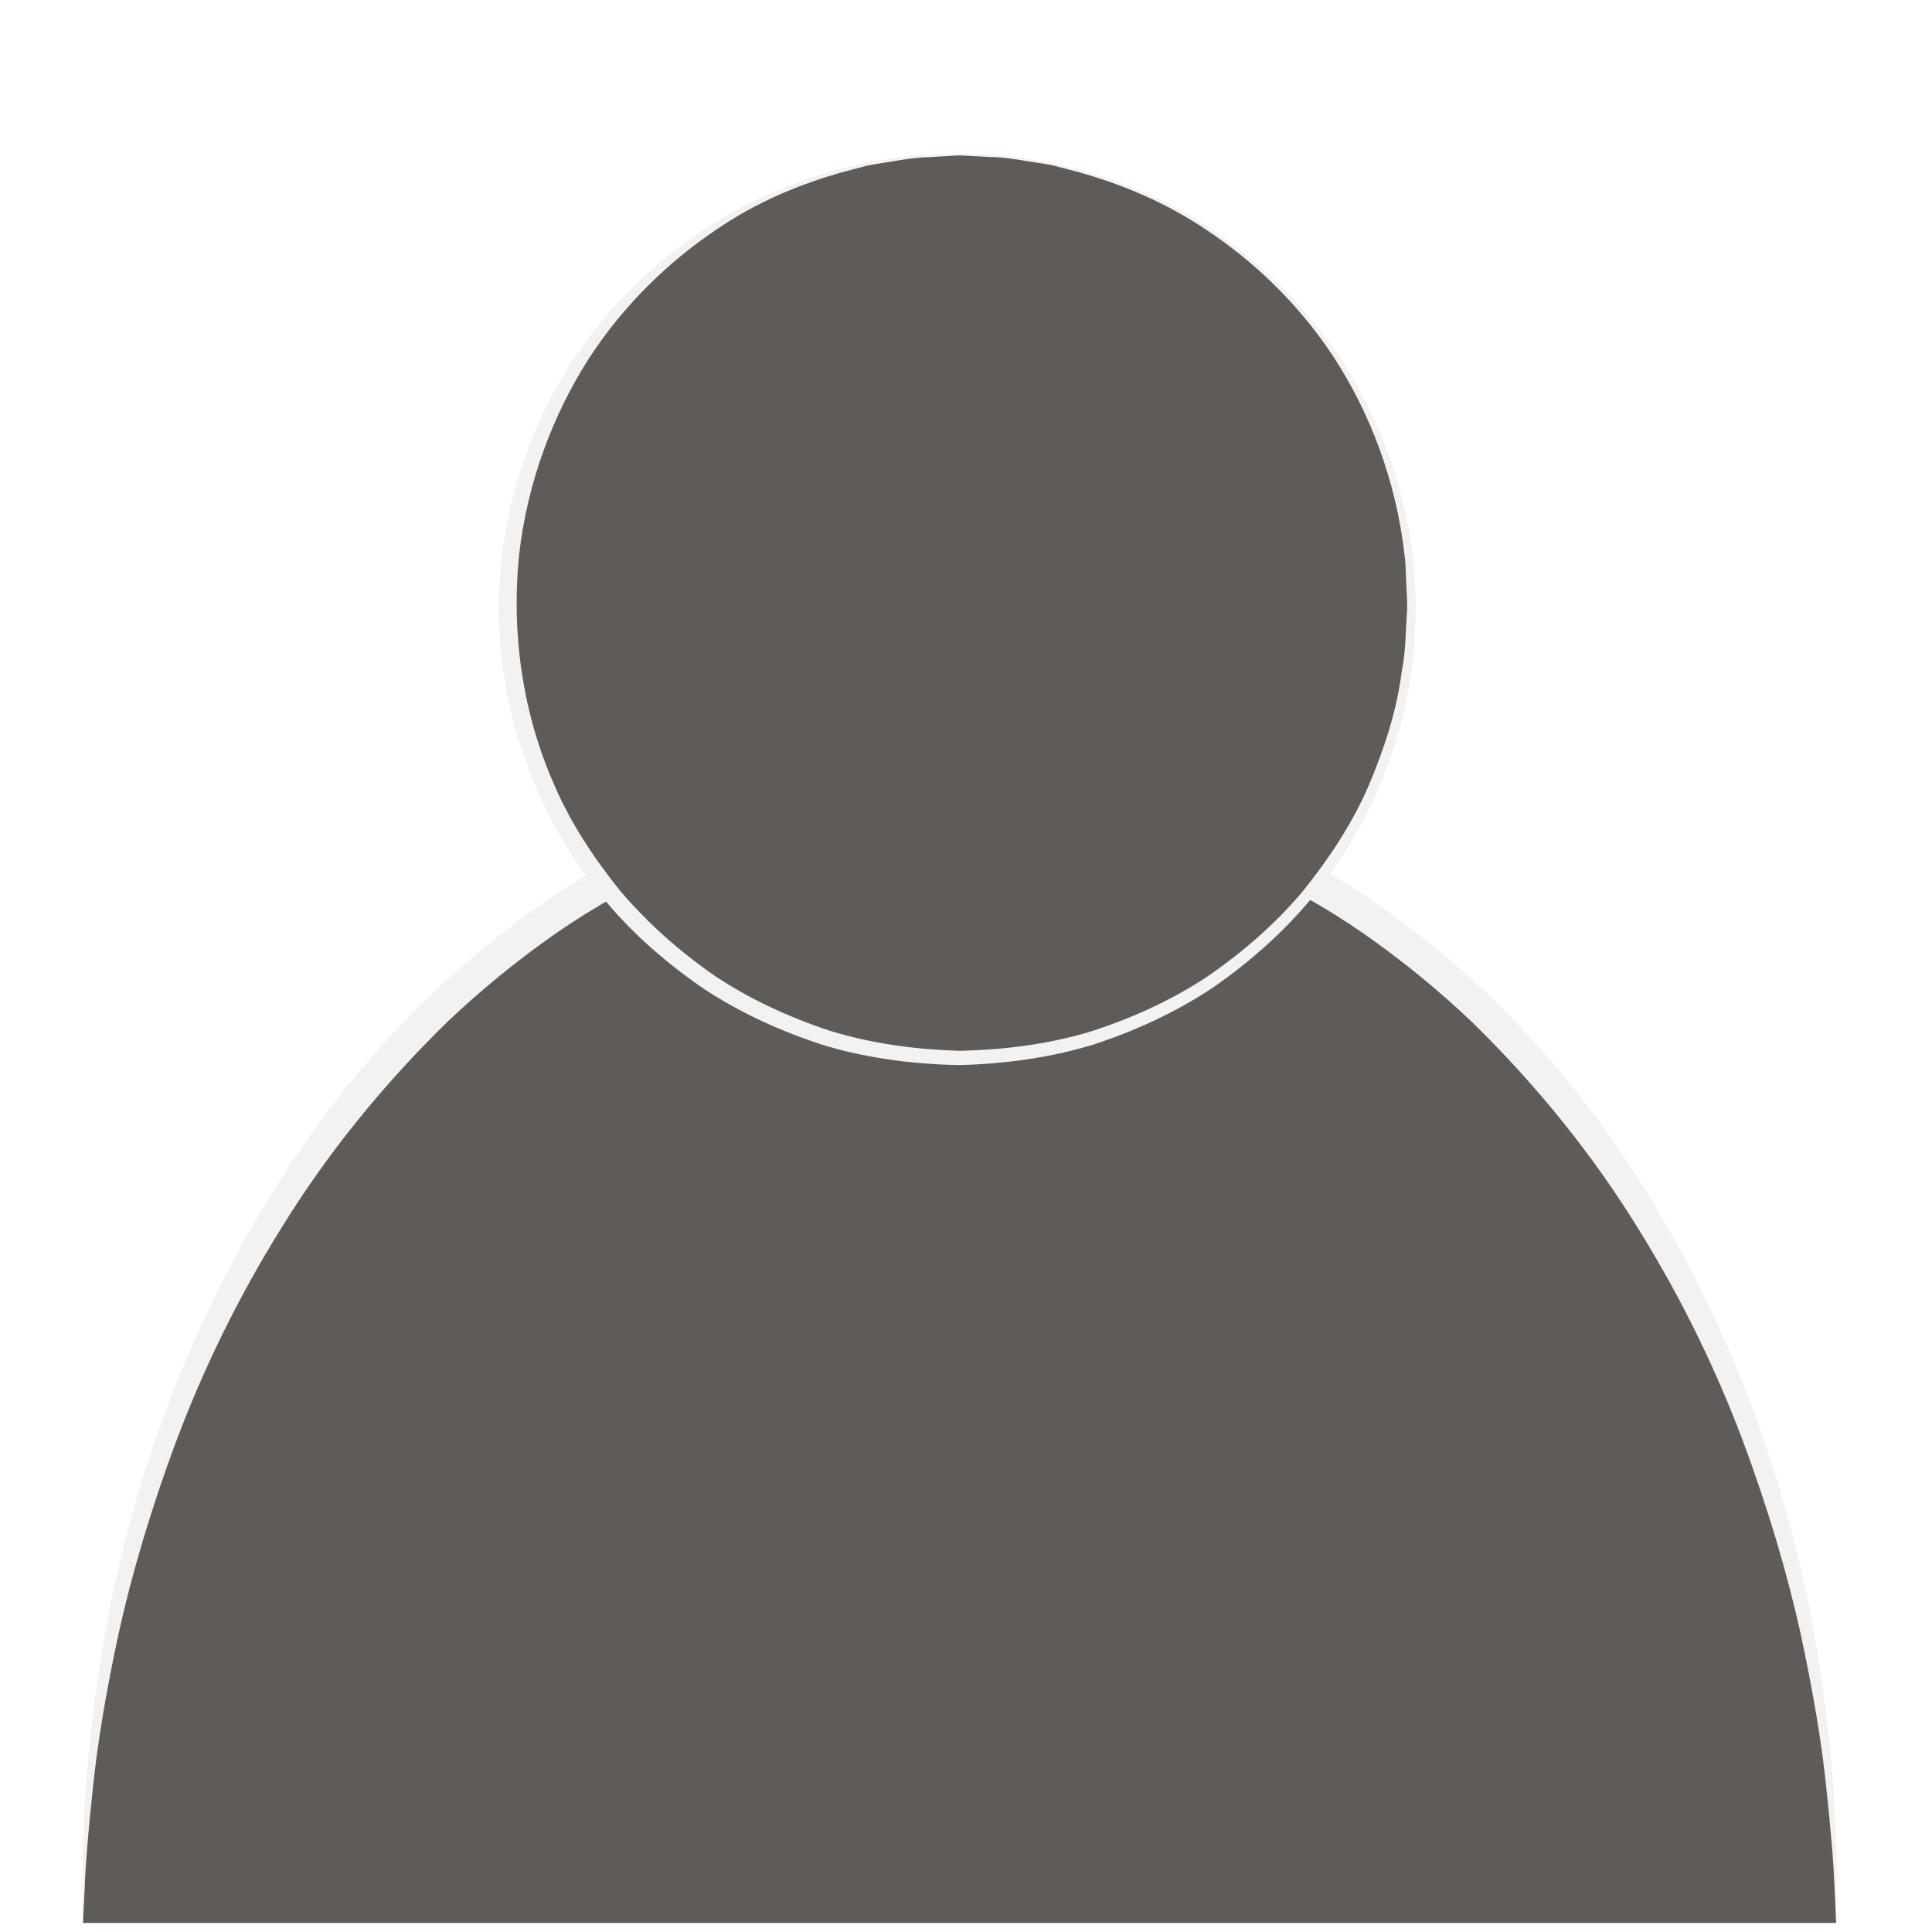
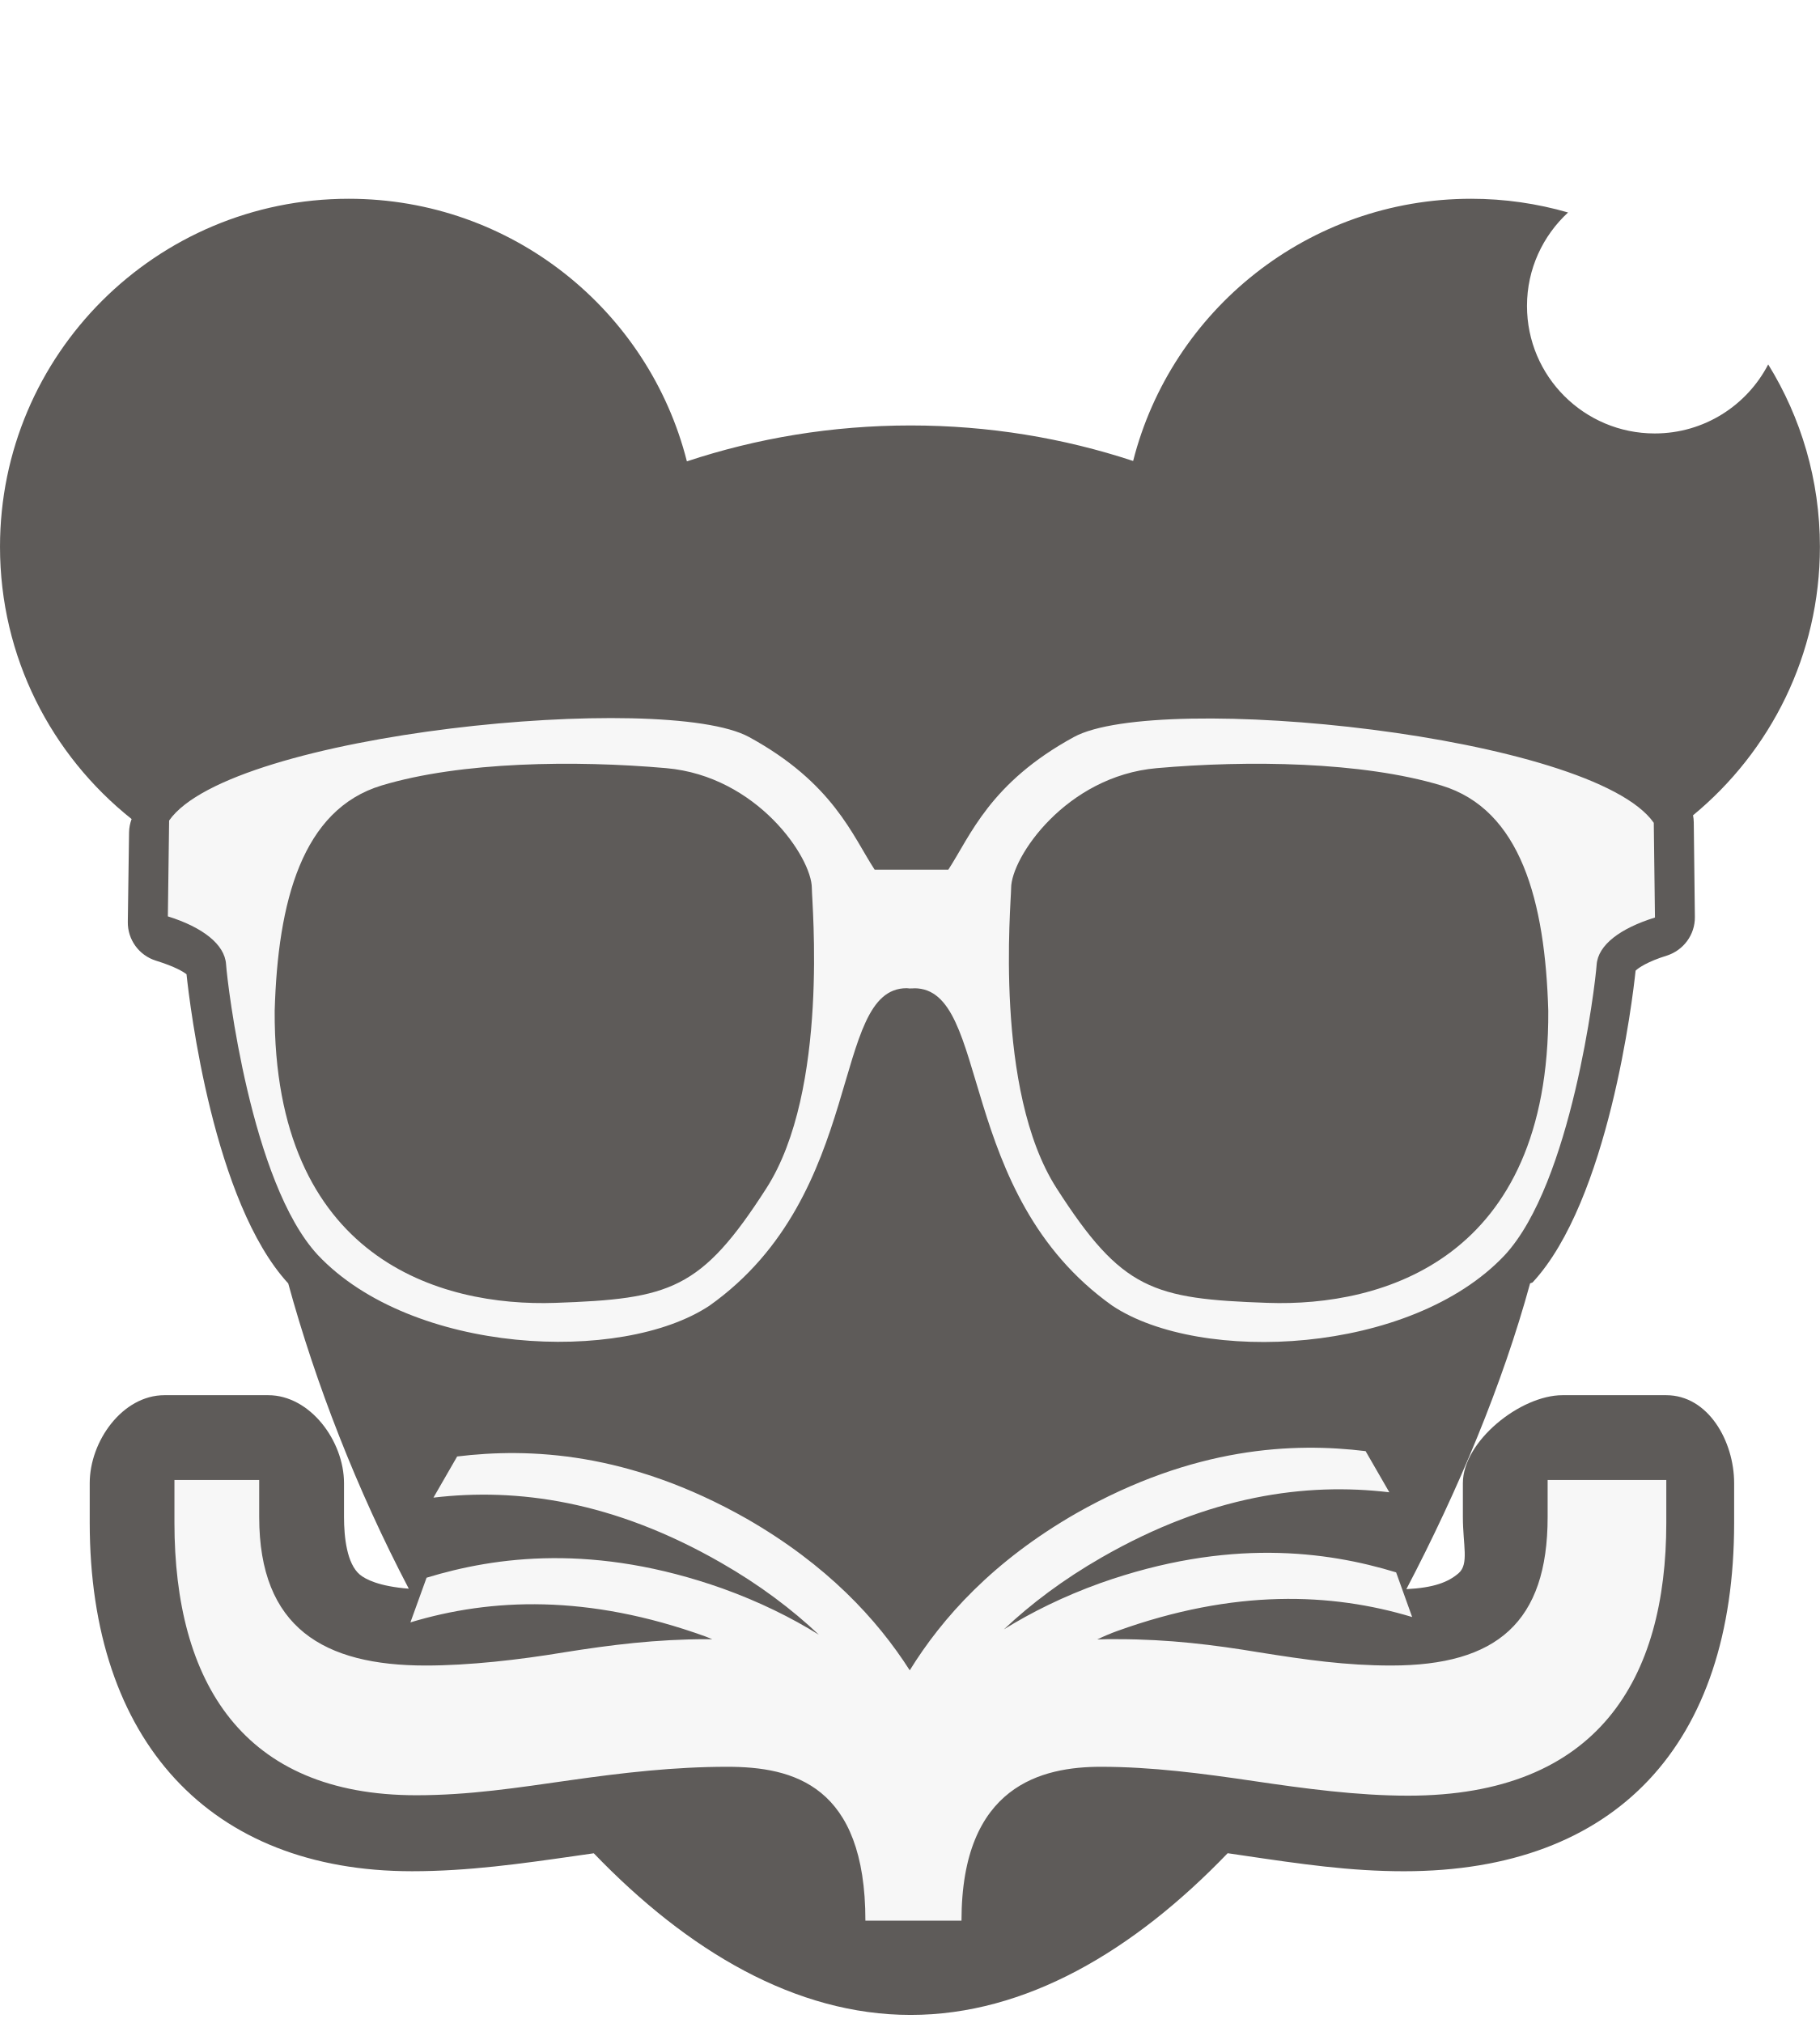
- <svg xmlns="http://www.w3.org/2000/svg" version="1.1" id="Calque_2" x="0px" y="0px" viewBox="0 0 108 108" style="enable-background:new 0 0 108 108;" xml:space="preserve">
+ <svg xmlns="http://www.w3.org/2000/svg" version="1.1" id="Calque_2" x="0px" y="0px" width="690.86px" height="768px" viewBox="288.996 0 690.86 768" enable-background="new 288.996 0 690.86 768" xml:space="preserve">
  <g>
-     <g>
-       <path style="fill:#5E5B59;" d="M4.64,107.492c0-35.093,21.938-63.541,49-63.541s49,28.448,49,63.541" />
-       <path style="fill:#F2F2F2;" d="M4.64,107.492c0,0-0.005-0.694-0.015-1.994c-0.008-0.65-0.017-1.452,0.026-2.396    c0.034-0.943,0.044-2.033,0.159-3.244c0.147-2.43,0.514-5.367,1.096-8.714c0.595-3.344,1.521-7.082,2.916-11.037    c1.379-3.959,3.249-8.129,5.703-12.281c2.434-4.159,5.516-8.274,9.301-11.971c1.903-1.836,3.975-3.561,6.199-5.141    c2.229-1.574,4.646-2.941,7.181-4.106c5.063-2.364,10.747-3.588,16.435-3.656c5.663,0.061,11.388,1.293,16.436,3.655    c2.535,1.165,4.952,2.532,7.181,4.106c2.224,1.58,4.296,3.306,6.199,5.141c3.784,3.697,6.871,7.809,9.303,11.97    c2.454,4.152,4.323,8.322,5.702,12.282c1.394,3.955,2.322,7.693,2.916,11.038c0.582,3.347,0.948,6.284,1.095,8.714    c0.115,1.211,0.125,2.299,0.159,3.242c0.042,0.943,0.034,1.746,0.025,2.397c-0.01,1.301-0.015,1.995-0.015,1.995    s-0.032-0.693-0.093-1.992c-0.044-1.298-0.204-3.2-0.463-5.607c-0.244-2.409-0.728-5.313-1.437-8.601    c-0.729-3.285-1.797-6.933-3.243-10.8c-1.453-3.864-3.393-7.913-5.891-11.91c-2.478-4.01-5.597-7.91-9.26-11.479    c-1.856-1.761-3.87-3.408-6.021-4.912c-2.157-1.497-4.487-2.787-6.919-3.882c-2.432-1.099-4.997-1.952-7.634-2.501    c-2.655-0.563-5.279-0.844-8.036-0.859c-5.399,0.024-10.811,1.135-15.671,3.358c-2.433,1.095-4.762,2.385-6.92,3.882    c-2.152,1.503-4.166,3.151-6.022,4.912c-3.663,3.569-6.786,7.467-9.262,11.479c-2.499,3.998-4.438,8.048-5.891,11.911    c-1.446,3.867-2.516,7.514-3.243,10.8c-0.709,3.288-1.192,6.192-1.436,8.602c-0.259,2.406-0.42,4.305-0.463,5.606    C4.672,106.799,4.64,107.492,4.64,107.492z" />
-     </g>
-     <g>
-       <ellipse style="fill:#5E5B59;" cx="53.64" cy="33.887" rx="25.275" ry="25.252" />
-       <path style="fill:#F2F2F2;" d="M53.641,8.586c0,0,0.62,0.03,1.781,0.085c0.582,0.001,1.294,0.101,2.129,0.236    c0.417,0.069,0.871,0.115,1.344,0.217c0.469,0.119,0.968,0.246,1.495,0.38c2.084,0.585,4.606,1.501,7.135,3.19    c2.529,1.66,5.125,3.991,7.241,7.083c2.091,3.096,3.659,6.953,4.201,11.225c0.088,0.531,0.078,1.075,0.122,1.618    c0.014,0.548,0.102,1.083,0.055,1.652c-0.065,1.093-0.051,2.195-0.268,3.321c-0.265,2.264-0.975,4.478-1.88,6.645    c-0.927,2.166-2.247,4.183-3.756,6.073c-1.558,1.859-3.411,3.491-5.443,4.901c-2.063,1.372-4.345,2.424-6.728,3.198    c-2.413,0.728-4.894,1.063-7.452,1.129c-2.449-0.043-5.028-0.359-7.43-1.069c-2.395-0.755-4.695-1.791-6.78-3.153    c-2.052-1.4-3.937-3.022-5.51-4.892c-1.527-1.897-2.866-3.924-3.809-6.104c-0.921-2.177-1.647-4.419-1.922-6.687    c-0.222-1.123-0.215-2.256-0.285-3.368c-0.048-0.611,0.042-1.106,0.056-1.66c0.045-0.541,0.035-1.069,0.124-1.611    c0.556-4.354,2.138-8.222,4.28-11.331c2.154-3.104,4.793-5.42,7.354-7.054c2.563-1.659,5.093-2.559,7.181-3.139    c0.528-0.131,1.028-0.256,1.499-0.373c0.474-0.1,0.928-0.143,1.345-0.21c0.836-0.131,1.547-0.228,2.132-0.226    C53.019,8.612,53.641,8.586,53.641,8.586z M53.639,8.686c0,0-0.616,0.036-1.774,0.103c-0.581,0.007-1.288,0.114-2.116,0.257    c-0.413,0.073-0.863,0.123-1.332,0.229c-0.465,0.123-0.96,0.254-1.482,0.393c-2.065,0.599-4.557,1.539-7.027,3.261    c-2.474,1.683-4.991,4.033-6.993,7.117c-1.971,3.079-3.445,6.893-3.902,11.013c-0.417,4.192,0.132,8.679,1.988,12.858    c0.905,2.096,2.192,4.045,3.659,5.871c1.519,1.791,3.305,3.378,5.272,4.745c1.996,1.331,4.205,2.35,6.511,3.104    c2.34,0.707,4.71,1.03,7.219,1.103c2.4-0.05,4.867-0.354,7.197-1.043c2.318-0.735,4.545-1.739,6.563-3.059    c1.987-1.357,3.805-2.934,5.339-4.735c1.485-1.833,2.79-3.792,3.711-5.901c0.898-2.104,1.615-4.285,1.886-6.47    c0.221-1.075,0.217-2.197,0.29-3.285c0.048-0.522-0.027-1.073-0.034-1.603c-0.036-0.533-0.018-1.068-0.097-1.59    c-0.471-4.202-1.958-8.026-3.981-11.119c-2.039-3.096-4.6-5.432-7.106-7.088c-2.502-1.691-5.003-2.615-7.073-3.209    C59.831,9.5,59.336,9.371,58.869,9.25c-0.47-0.104-0.92-0.151-1.333-0.223c-0.828-0.139-1.535-0.243-2.119-0.247    C54.256,8.719,53.639,8.686,53.639,8.686z" />
-     </g>
-   </g>
-   <g>
-     <path style="fill:#5E5B59;" d="M98.991-40h-6.113C90.397-40,87-37.288,87-34.812v1.997c0,1.66,0.374,2.777-0.253,3.318   c-0.618,0.533-1.475,0.859-3.08,0.939c3.071-5.86,5.679-12.117,7.297-18.033c0.021-0.022,0.131-0.042,0.151-0.064   c4.475-4.823,5.904-16.74,6.073-18.387c0.171-0.172,0.718-0.54,1.827-0.885c0.998-0.311,1.683-1.239,1.67-2.282l-0.065-5.585   c-0.002-0.14-0.017-0.278-0.043-0.415c4.569-3.766,7.484-9.463,7.484-15.839c0-3.946-1.117-7.63-3.05-10.759   c-1.253,2.417-3.777,4.073-6.693,4.073c-4.163,0-7.536-3.367-7.536-7.522c0-2.182,0.936-4.14,2.423-5.514   c-1.815-0.523-3.731-0.809-5.715-0.809c-9.611,0-17.681,6.578-19.941,15.468c-4.102-1.353-8.519-2.095-13.125-2.095   c-4.633,0-9.076,0.75-13.198,2.118c-2.251-8.902-10.327-15.491-19.946-15.491c-11.362,0-20.572,9.192-20.572,20.531   c0,6.505,3.034,12.298,7.763,16.06c-0.092,0.249-0.146,0.512-0.15,0.78l-0.074,5.29c-0.015,1.044,0.66,1.974,1.659,2.285   c1.155,0.36,1.631,0.665,1.804,0.802c0.196,1.856,1.594,13.456,6,18.238c1.616,5.907,4.045,12.155,7.111,18.008   c-1.774-0.139-2.564-0.561-2.888-0.831C21.17-30.054,21-31.617,21-32.815v-1.997C21-37.288,19.007-40,16.526-40h-6.113   C7.932-40,6-37.288,6-34.812v2.329c0,12.878,7.083,20.566,19.012,20.566c3.331,0,6.477-0.452,9.539-0.889l0.301-0.044   c0.297-0.042,0.587-0.084,0.881-0.126c5.55,5.773,11.918,9.536,18.693,9.536c6.777,0,13.147-3.765,18.699-9.54   c0.289,0.042,0.577,0.085,0.869,0.128c3.461,0.512,6.343,0.936,9.53,0.936c12.532,0,19.477-7.496,19.477-20.566v-2.329   C103-37.288,101.472-40,98.991-40z" />
-     <path style="fill:#F7F7F7;" d="M92-35v2.185c0,6.211-3.006,8.762-9.23,8.762c-2.668,0-5.004-0.333-7.783-0.776   c-2.667-0.444-5.336-0.777-8.337-0.777c-0.437-0.007-0.805-0.001-1.217,0.016c0.375-0.185,0.783-0.356,1.175-0.498   c6.924-2.495,12.643-2.262,17.4-0.825l-0.946-2.635c-4.084-1.248-9.902-2.041-17.452,0.635c-2.181,0.786-4.053,1.717-5.682,2.726   c1.593-1.504,3.486-2.933,5.76-4.239c6.38-3.664,12.039-4.431,16.974-3.846l-1.4-2.428c-4.239-0.516-10.11-0.282-17.075,3.671   c-4.905,2.817-7.9,6.159-9.815,9.26c-1.922-3.01-4.882-6.224-9.622-8.945c-6.965-3.953-12.836-4.187-17.075-3.671l-1.399,2.428   c4.935-0.584,10.593,0.182,16.974,3.846c2.275,1.306,4.167,2.735,5.76,4.239c-1.629-1.01-3.503-1.941-5.684-2.726   c-7.55-2.676-13.372-1.882-17.455-0.635l-0.953,2.635c4.757-1.437,10.462-1.669,17.386,0.825c0.142,0.051,0.28,0.114,0.419,0.171   c-0.103,0-0.199-0.006-0.304-0.004c-3.001,0-5.668,0.333-8.446,0.777c-2.667,0.443-5.598,0.776-8.154,0.776   c-6.001,0-9.821-2.218-9.821-8.762V-35h-5v2.518C11-23.055,15.041-16.4,25.266-16.4c3.112,0,5.966-0.443,9.078-0.887   c3.112-0.443,6.15-0.792,9.262-0.792c3.89,0,8.151,1.079,8.151,9.079h5.668c0-8,4.779-9.079,8.224-9.079   c3.001,0,6.001,0.396,9.002,0.84c3.001,0.444,6.117,0.864,9.118,0.864c11.225,0,15.231-6.9,15.231-16.106V-35H92z" />
-     <path style="fill:#F7F7F7;" d="M98.261-73.765c-3.625-5.192-29.234-7.773-34.203-5.063C59.089-76.119,57.954-73,56.647-71h-4.345   c-1.307-2-2.444-5.119-7.413-7.828c-4.969-2.709-30.58-0.263-34.205,4.929l-0.074,5.653c2.04,0.636,3.355,1.646,3.433,2.826   c0.079,1.18,1.468,12.898,5.409,17.146c5.543,5.882,17.912,6.449,23.114,2.988c9.301-6.607,7.094-18.723,11.626-18.723   c0.057,0,0.108,0.012,0.163,0.016c0.473-0.003,0.224-0.012,0.281-0.012c4.533,0,2.384,12.12,11.686,18.727   c5.202,3.461,17.601,2.903,23.144-2.979c3.941-4.248,5.344-15.949,5.424-17.129c0.079-1.18,1.4-2.156,3.441-2.792L98.261-73.765z    M45.918-52.211c-3.855,6.009-5.675,6.529-12.454,6.765c-6.778,0.236-16.625-2.577-16.553-17.227   c0.186-6.464,1.619-11.878,6.306-13.294c4.687-1.416,11.429-1.495,16.789-1.023c5.36,0.472,8.591,5.27,8.591,7.08   C48.597-69.023,49.627-57.995,45.918-52.211z M75.486-45.446c-6.779-0.236-8.6-0.756-12.454-6.765   c-3.71-5.784-2.68-16.812-2.68-17.699c0-1.809,3.232-6.608,8.591-7.08c5.36-0.472,12.102-0.393,16.789,1.023   c4.687,1.416,6.12,6.83,6.306,13.294C92.111-48.023,82.264-45.21,75.486-45.446z" />
-   </g>
-   <g>
-     <path style="fill:#5E5B59;" d="M84.132,183.324L66.159,165.35c1.758-3.441,2.756-7.334,2.756-11.463   c0-13.946-11.316-25.252-25.275-25.252s-25.275,11.306-25.275,25.252c0,13.946,11.316,25.252,25.275,25.252   c4.732,0,9.159-1.302,12.945-3.563l17.647,17.647c1.972,1.972,6.786,2.354,9.52-0.38C86.486,190.11,86.104,185.295,84.132,183.324z    M43.64,166.513c-6.98,0-12.638-5.653-12.638-12.626c0-6.973,5.658-12.626,12.638-12.626c6.98,0,12.638,5.653,12.638,12.626   C56.278,160.86,50.619,166.513,43.64,166.513z" />
-     <g>
-       <path style="fill:#F2F2F2;" d="M84.102,183.354l-9.029-8.944l-9.09-8.883l-0.125-0.122l0.08-0.166    c1.288-2.696,2.093-5.585,2.472-8.531c0.287-2.951,0.088-5.98-0.639-8.831c-1.392-5.762-4.938-10.984-9.803-14.42    c-2.424-1.725-5.16-3.016-8.042-3.787c-2.892-0.778-5.886-1.024-8.895-0.746c-2.962,0.313-5.902,1.135-8.566,2.495    c-2.671,1.347-5.096,3.173-7.129,5.361c-2.034,2.187-3.675,4.736-4.82,7.491c-1.148,2.757-1.733,5.731-1.816,8.702    c-0.08,2.98,0.352,5.962,1.301,8.769c0.948,2.811,2.4,5.453,4.283,7.743c1.876,2.294,4.16,4.25,6.711,5.746    c2.55,1.5,5.368,2.53,8.276,3.051c0.732,0.095,1.457,0.262,2.196,0.301l2.201,0.112c1.523-0.041,2.97-0.113,4.427-0.406    c2.92-0.494,5.715-1.598,8.273-3.079l0.291-0.169l0.231,0.234l8.042,8.14l7.999,8.183l0.999,1.024    c0.33,0.336,0.652,0.689,1.034,0.94c0.741,0.515,1.649,0.842,2.567,0.985c1.838,0.291,3.823-0.045,5.372-1.12    c1.558-1.075,2.49-2.898,2.687-4.772c0.104-0.939,0.05-1.899-0.182-2.817C85.167,184.924,84.754,184.04,84.102,183.354z     M84.162,183.294c0.673,0.696,1.101,1.591,1.35,2.515c0.244,0.93,0.308,1.904,0.211,2.859c-0.18,1.905-1.117,3.79-2.713,4.913    c-1.575,1.142-3.611,1.541-5.531,1.282c-0.965-0.131-1.909-0.435-2.749-0.991c-0.422-0.267-0.756-0.621-1.101-0.954l-1.024-0.999    l-8.183-7.999l-8.14-8.042l0.522,0.065c-2.641,1.54-5.533,2.689-8.555,3.208c-1.498,0.307-3.071,0.389-4.553,0.431l-2.309-0.109    c-0.765-0.039-1.517-0.207-2.276-0.306c-6.038-1.077-11.615-4.414-15.445-9.185c-1.933-2.371-3.402-5.113-4.331-8.021    c-0.938-2.911-1.337-5.979-1.211-9.01c0.125-3.037,0.773-6.061,1.971-8.856c1.193-2.795,2.887-5.368,4.972-7.567    c2.084-2.2,4.558-4.024,7.272-5.36c2.719-1.325,5.645-2.223,8.674-2.55c2.987-0.292,6.081-0.078,9.015,0.648    c2.944,0.73,5.76,1.993,8.271,3.715c2.505,1.724,4.741,3.879,6.459,6.407c1.733,2.514,3.012,5.34,3.752,8.302    c0.735,2.992,0.889,6.048,0.567,9.091c-0.402,3.027-1.325,5.965-2.697,8.681l-0.046-0.288l8.883,9.09L84.162,183.294z" />
-       <path style="fill:#F2F2F2;" d="M43.639,166.556c0,0-0.311-0.012-0.892-0.035c-0.291,0.002-0.648-0.045-1.068-0.11    c-0.424-0.042-0.9-0.148-1.428-0.288c-1.043-0.297-2.331-0.698-3.631-1.523c-1.297-0.805-2.668-1.94-3.762-3.512    c-1.08-1.569-1.904-3.543-2.13-5.73c-0.044-0.55-0.075-1.089-0.067-1.674c0.044-0.547,0.054-1.091,0.179-1.67    c0.167-1.154,0.556-2.256,1.043-3.335c0.496-1.078,1.195-2.064,1.955-3.002c0.789-0.922,1.733-1.713,2.744-2.417    c2.053-1.373,4.53-2.156,7.058-2.23c1.245,0.004,2.531,0.145,3.75,0.486c1.211,0.363,2.378,0.87,3.441,1.544    c1.047,0.694,1.996,1.52,2.803,2.456c0.781,0.954,1.468,1.976,1.956,3.078c0.999,2.186,1.276,4.612,1.034,6.754    c-0.259,2.234-1.092,4.179-2.184,5.754c-1.103,1.569-2.476,2.702-3.775,3.506c-1.301,0.825-2.59,1.227-3.635,1.522    c-0.529,0.139-1.004,0.244-1.427,0.285c-0.419,0.064-0.776,0.11-1.069,0.108C43.951,166.544,43.639,166.556,43.639,166.556z     M43.641,166.471c0,0,0.307-0.02,0.885-0.056c0.29-0.005,0.643-0.06,1.056-0.134c0.417-0.051,0.884-0.167,1.402-0.317    c1.032-0.295,2.255-0.813,3.469-1.678c1.218-0.854,2.424-2.054,3.398-3.579c0.965-1.52,1.659-3.415,1.907-5.418    c0.231-2.084-0.088-4.271-0.974-6.338c-0.436-1.036-1.063-2.001-1.778-2.909c-0.739-0.894-1.626-1.673-2.588-2.362    c-0.977-0.672-2.064-1.194-3.204-1.584c-1.153-0.368-2.34-0.546-3.575-0.6c-1.217,0.005-2.439,0.135-3.616,0.462    c-1.163,0.364-2.281,0.863-3.296,1.522c-0.999,0.68-1.891,1.493-2.647,2.401c-0.737,0.923-1.35,1.925-1.779,2.985    c-0.415,1.056-0.739,2.151-0.84,3.222c-0.094,0.521-0.075,1.089-0.1,1.633c0.002,0.505,0.038,1.049,0.088,1.557    c0.28,2.05,0.985,3.916,1.961,5.442c0.984,1.522,2.191,2.721,3.412,3.574c1.216,0.865,2.439,1.384,3.473,1.676    c0.519,0.15,0.986,0.264,1.402,0.315c0.412,0.073,0.764,0.128,1.056,0.132C43.333,166.452,43.641,166.471,43.641,166.471z" />
-     </g>
-   </g>
-   <g>
-     <polygon style="fill:#F7F7F7;" points="-99.741,101.024 -99.029,83.48 -18.769,8.643 -10.677,22.692 -11.883,106 -93.908,106  " />
-     <path style="fill:#5E5B59;" d="M-13,23v82h-77.44c0,0-8.916,0.467-8.2-8.431c0.157-1.948,1.396-3.354,2.818-4.21   c0.01-0.005,0.02-0.068,0.031-0.073c1.656-0.41,2.996-0.288,2.996-0.288L-92.719,92H-19V16.684V9h-74.559c-4.603,0-8.168,4-8.258,8   H-102v70.199v4.624v8.092c0,0,0.008,0.032,0.02,0.076c-0.003,0.103-0.02,0.19-0.02,0.296c0,7.371,11.075,7.134,11.075,7.134   L-11,107.52V23H-13z" />
-     <g>
-       <line style="fill:#F2F2F2;" x1="-92" y1="99" x2="-18" y2="99" />
-       <rect x="-92" y="96" style="fill:#5E5B59;" width="73" height="4" />
-     </g>
+     <path fill="#5E5B59" d="M921.486,529.661h-39.34c-15.966,0-37.826,17.452-37.826,33.387v12.852c0,10.683,2.406,17.871-1.629,21.352   c-3.978,3.432-9.492,5.529-19.821,6.044c19.764-37.712,36.547-77.979,46.96-116.05c0.134-0.142,0.843-0.271,0.971-0.412   c28.799-31.037,37.995-107.729,39.082-118.328c1.101-1.107,4.621-3.475,11.758-5.696c6.423-2.001,10.831-7.973,10.748-14.686   l-0.419-35.941c-0.013-0.901-0.109-1.789-0.277-2.671c29.404-24.235,48.163-60.898,48.163-101.93   c0-25.394-7.188-49.102-19.628-69.238c-8.063,15.554-24.306,26.211-43.072,26.211c-26.79,0-48.497-21.668-48.497-48.407   c0-14.042,6.023-26.643,15.593-35.485c-11.68-3.365-24.01-5.206-36.778-5.206c-61.85,0-113.784,42.333-128.328,99.543   c-26.398-8.707-54.823-13.482-84.465-13.482c-29.814,0-58.407,4.827-84.934,13.63c-14.486-57.288-66.458-99.691-128.36-99.691   c-73.119,0-132.389,59.154-132.389,132.125c0,41.862,19.525,79.143,49.958,103.353c-0.592,1.602-0.939,3.294-0.965,5.019   l-0.476,34.043c-0.097,6.719,4.248,12.704,10.676,14.705c7.433,2.316,10.497,4.279,11.61,5.161   c1.262,11.944,10.258,86.595,38.612,117.369c10.4,38.013,26.031,78.222,45.762,115.889c-11.417-0.895-16.5-3.61-18.585-5.349   c-4.91-4.105-6.004-14.164-6.004-21.873v-12.852c0-15.935-12.825-33.387-28.792-33.387h-39.339   c-15.966,0-28.399,17.452-28.399,33.387v14.987c0,82.876,45.582,132.351,122.35,132.351c21.436,0,41.682-2.909,61.387-5.721   l1.937-0.283c1.912-0.271,3.778-0.541,5.67-0.812c35.716,37.152,76.697,61.369,120.297,61.369   c43.613,0,84.606-24.229,120.335-61.394c1.859,0.271,3.714,0.546,5.593,0.823c22.272,3.295,40.819,6.024,61.329,6.024   c80.648,0,125.342-48.241,125.342-132.352v-14.988C947.286,547.113,937.452,529.661,921.486,529.661z" />
+     <path fill="#F7F7F7" d="M876.497,561.838v14.062c0,39.97-19.346,56.387-59.399,56.387c-17.17,0-32.202-2.143-50.086-4.993   c-17.164-2.858-34.34-5.001-53.652-5.001c-2.812-0.045-5.181-0.007-7.832,0.103c2.413-1.19,5.039-2.291,7.562-3.204   c44.559-16.057,81.362-14.558,111.977-5.31l-6.089-16.957c-26.282-8.031-63.723-13.135-112.31,4.086   c-14.036,5.059-26.084,11.05-36.567,17.543c10.252-9.678,22.435-18.874,37.069-27.279c41.057-23.58,77.476-28.516,109.233-24.751   l-9.009-15.625c-27.28-3.321-65.062-1.815-109.885,23.624c-31.566,18.129-50.839,39.637-63.164,59.592   c-12.369-19.37-31.418-40.054-61.921-57.564c-44.823-25.438-82.605-26.945-109.885-23.624l-9.003,15.625   c31.759-3.759,68.17,1.171,109.234,24.751c14.641,8.405,26.816,17.601,37.068,27.279c-10.483-6.5-22.543-12.491-36.58-17.543   c-48.587-17.222-86.054-12.111-112.33-4.086l-6.132,16.957c30.613-9.248,67.326-10.741,111.885,5.31   c0.914,0.327,1.802,0.733,2.697,1.1c-0.663,0-1.282-0.038-1.957-0.025c-19.313,0-36.476,2.143-54.354,5.001   c-17.163,2.851-36.025,4.993-52.475,4.993c-38.619,0-63.202-14.273-63.202-56.387v-14.062h-32.177v16.204   c0.013,60.667,26.018,103.494,91.82,103.494c20.027,0,38.394-2.851,58.42-5.708c20.027-2.851,39.578-5.097,59.605-5.097   c25.034,0,52.455,6.943,52.455,58.427h36.476c0-51.483,30.756-58.427,52.925-58.427c19.312,0,38.619,2.549,57.932,5.405   c19.313,2.858,39.366,5.561,58.678,5.561c72.237,0,98.019-44.404,98.019-103.648v-16.211H876.497z" />
+     <path fill="#F7F7F7" d="M916.789,312.37c-23.329-33.413-188.133-50.022-220.11-32.583c-31.978,17.434-39.282,37.505-47.692,50.377   h-27.962c-8.412-12.872-15.729-32.943-47.706-50.377c-31.978-17.433-196.795-1.692-220.123,31.72l-0.477,36.379   c13.128,4.093,21.591,10.593,22.093,18.187c0.508,7.594,9.447,83.004,34.809,110.341c35.672,37.854,115.271,41.502,148.748,19.229   c59.856-42.518,45.653-120.49,74.818-120.49c0.367,0,0.695,0.078,1.049,0.103c3.043-0.019,1.441-0.077,1.808-0.077   c29.172,0,15.342,77.997,75.204,120.515c33.478,22.273,113.27,18.683,148.941-19.171c25.361-27.338,34.391-102.638,34.905-110.232   c0.509-7.594,9.01-13.875,22.144-17.968L916.789,312.37z M579.94,451.078c-24.809,38.67-36.521,42.017-80.147,43.536   c-43.619,1.519-106.988-16.585-106.525-110.864c1.197-41.598,10.419-76.439,40.582-85.552c30.163-9.112,73.55-9.621,108.044-6.583   c34.493,3.038,55.286,33.915,55.286,45.562C597.181,342.886,603.81,413.855,579.94,451.078z M770.222,494.614   c-43.625-1.52-55.344-4.866-80.146-43.536c-23.875-37.223-17.247-108.192-17.247-113.9c0-11.642,20.799-42.525,55.287-45.562   c34.493-3.038,77.881-2.529,108.043,6.583c30.163,9.113,39.385,43.954,40.582,85.552   C877.211,478.029,813.842,496.133,770.222,494.614z" />
  </g>
</svg>
